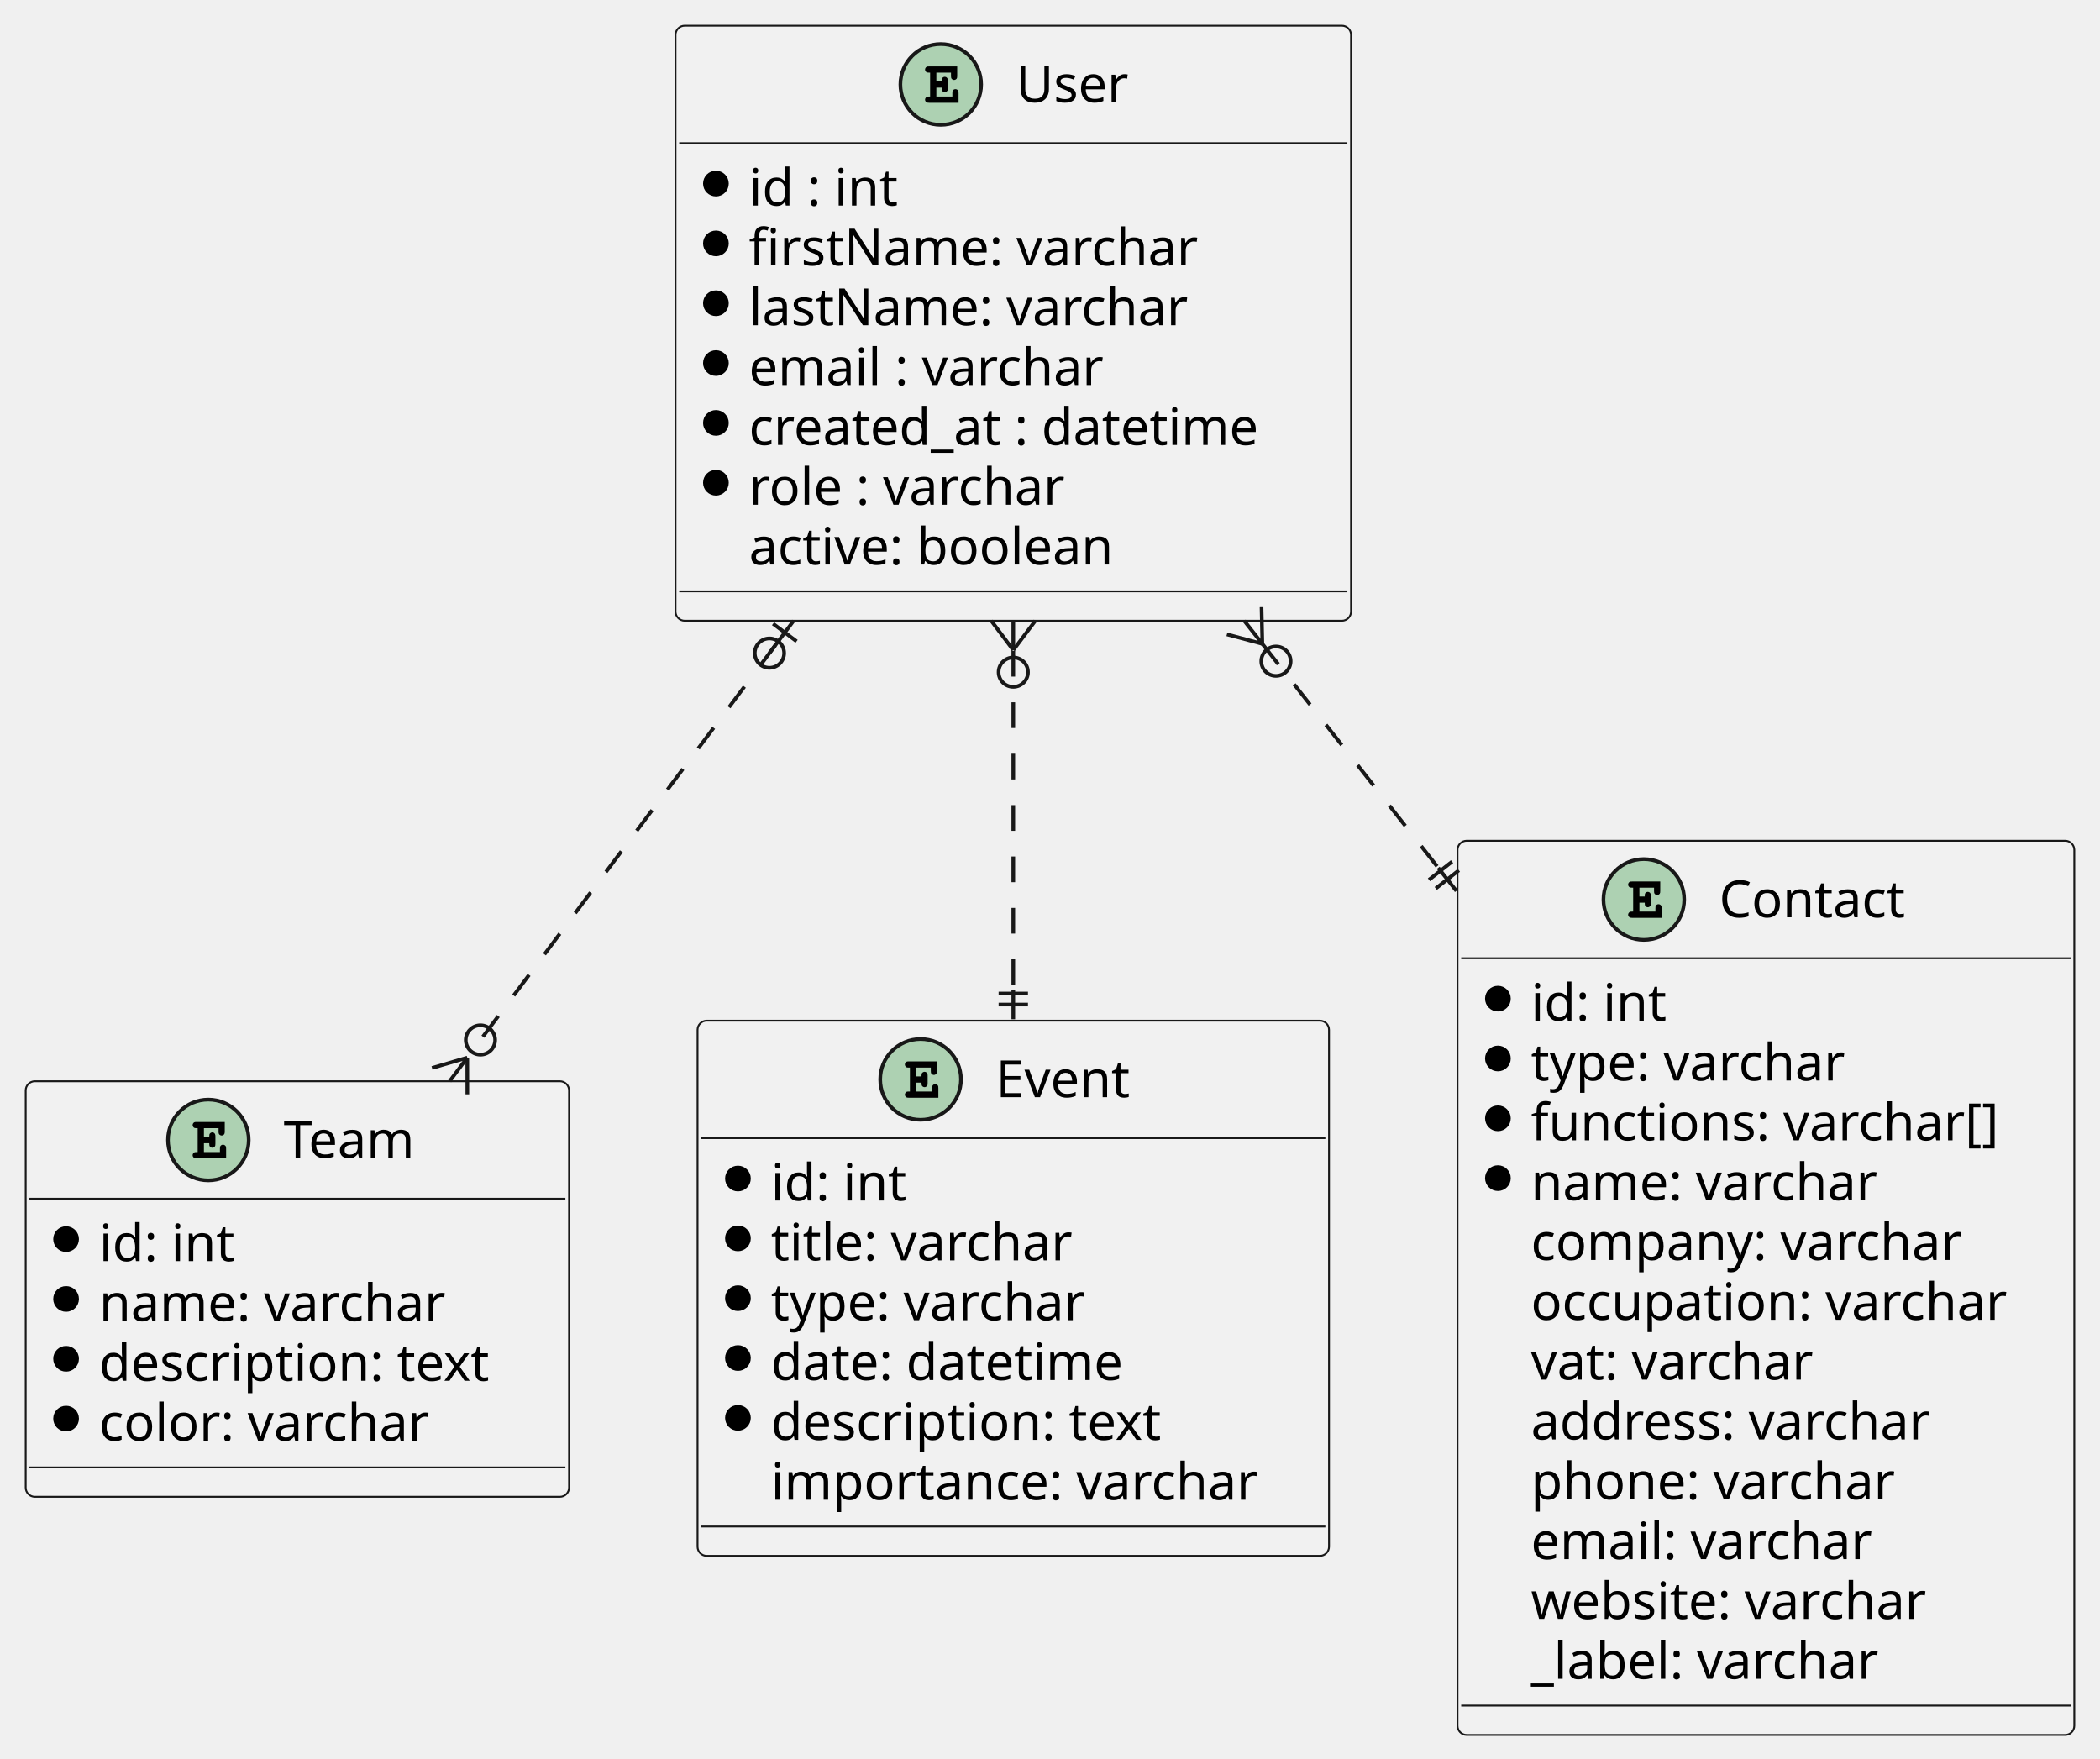
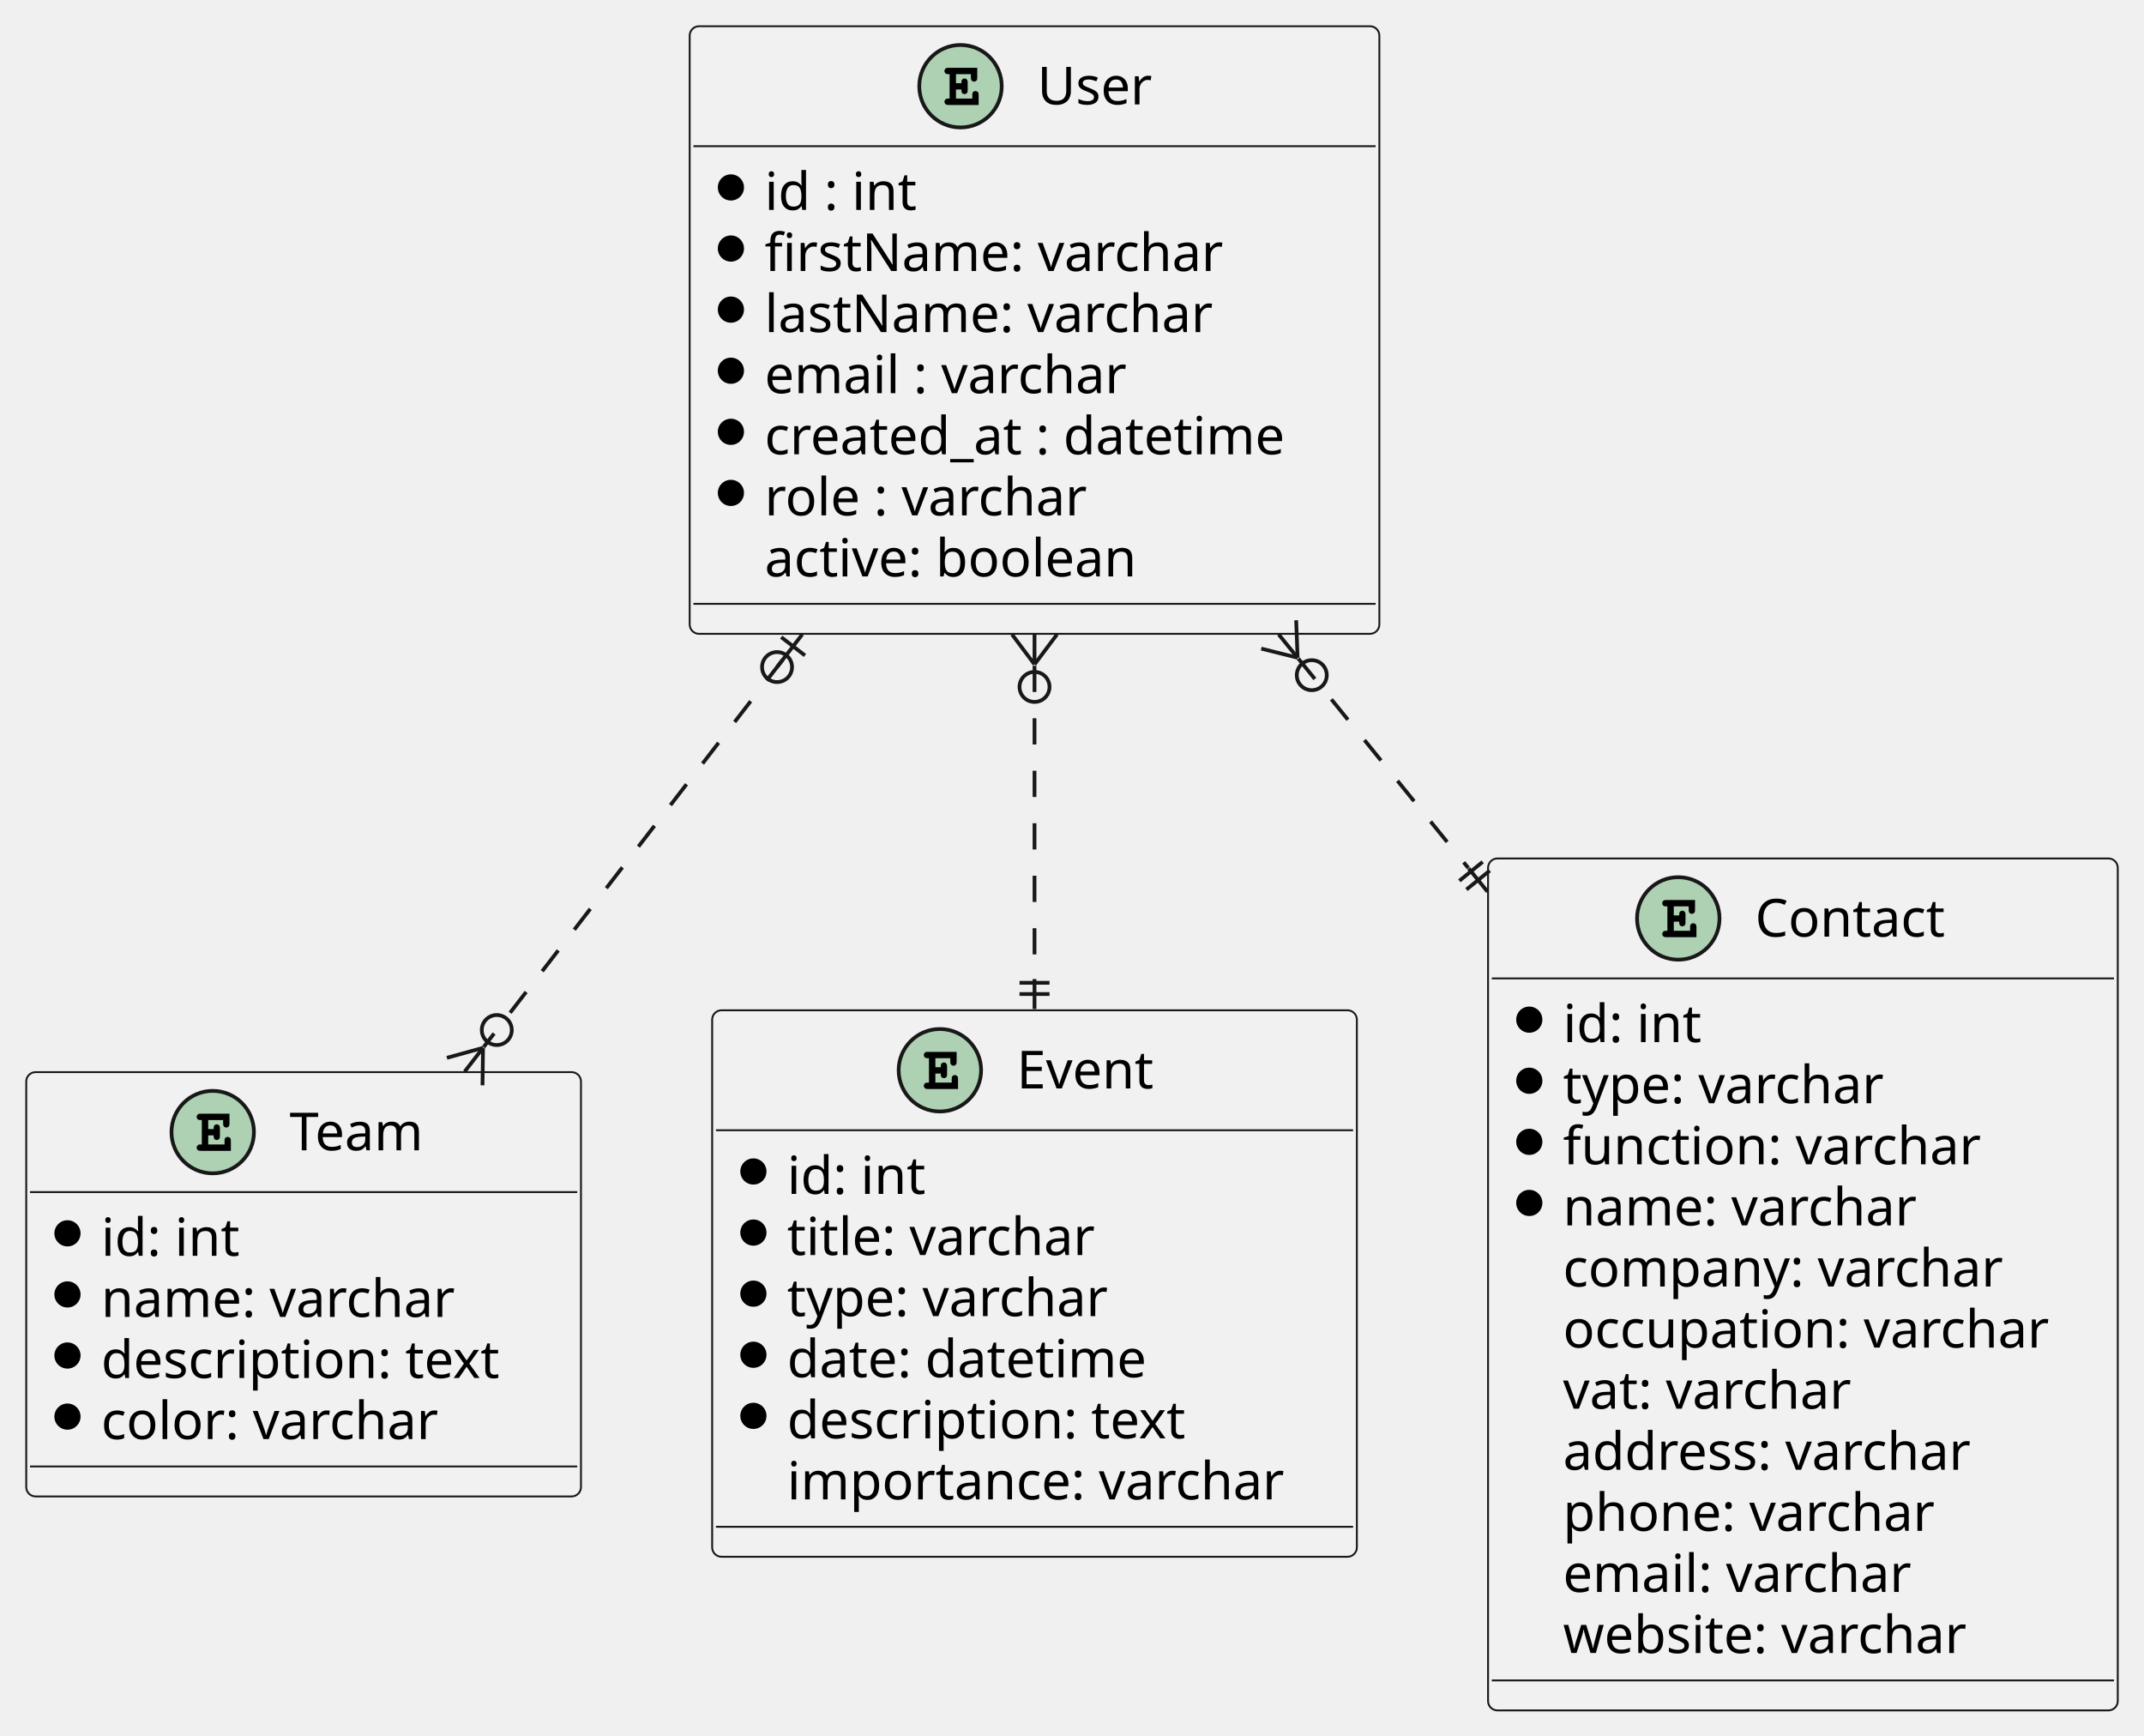
- <svg xmlns="http://www.w3.org/2000/svg" contentStyleType="text/css" height="479px" preserveAspectRatio="none" style="width:572px;height:479px;" version="1.1" viewBox="0 0 572 479" width="572px" zoomAndPan="magnify">
+ <svg xmlns="http://www.w3.org/2000/svg" contentStyleType="text/css" height="463px" preserveAspectRatio="none" style="width:572px;height:463px;" version="1.1" viewBox="0 0 572 463" width="572px" zoomAndPan="magnify">
  <defs>
    <style type="text/css">*.f_f1f1f1_070707 {fill:#f1f1f1;}*.s_181818_e7e7e7 {stroke:#181818;}*.f_add1b2_2e5233 {fill:#add1b2;}*.f_000000_ffffff {fill:#000000;}@media (prefers-color-scheme:dark) {*.f_f1f1f1_070707 {fill:#070707;}*.s_181818_e7e7e7 {stroke:#e7e7e7;}*.f_add1b2_2e5233 {fill:#2e5233;}*.f_000000_ffffff {fill:#ffffff;}}</style>
  </defs>
  <g>
    <g id="elem_User">
      <rect class="f_f1f1f1_070707 s_181818_e7e7e7" codeLine="5" height="162.078" id="User" rx="2.5" ry="2.5" style="stroke-width:0.5;" width="184" x="184" y="7" />
      <ellipse class="f_add1b2_2e5233 s_181818_e7e7e7" cx="256.25" cy="23" rx="11" ry="11" style="stroke-width:1.0;" />
      <path class="f_000000_ffffff" d="M255.047,23.875 L256.5,23.875 L256.5,23.984 C256.5,24.391 256.531,24.547 256.609,24.703 C256.766,24.953 257.047,25.109 257.344,25.109 C257.594,25.109 257.859,24.969 258.016,24.75 C258.141,24.594 258.172,24.438 258.172,23.984 L258.172,22.062 C258.172,21.906 258.172,21.859 258.156,21.703 C258.094,21.234 257.781,20.922 257.328,20.922 C257.078,20.922 256.812,21.062 256.641,21.281 C256.531,21.453 256.5,21.609 256.5,22.062 L256.5,22.188 L255.047,22.188 L255.047,19.781 L259.031,19.781 L259.031,20.641 C259.031,21.047 259.062,21.219 259.141,21.375 C259.312,21.625 259.594,21.781 259.875,21.781 C260.141,21.781 260.406,21.641 260.578,21.422 C260.688,21.25 260.719,21.109 260.719,20.641 L260.719,18.094 L253.094,18.094 C252.656,18.094 252.531,18.109 252.375,18.203 C252.125,18.359 251.969,18.656 251.969,18.938 C251.969,19.219 252.109,19.469 252.328,19.641 C252.484,19.75 252.672,19.781 253.094,19.781 L253.344,19.781 L253.344,26.297 L253.094,26.297 C252.688,26.297 252.531,26.312 252.375,26.422 C252.125,26.594 251.969,26.859 251.969,27.156 C251.969,27.422 252.109,27.672 252.328,27.828 C252.469,27.953 252.703,28 253.094,28 L261.094,28 L261.094,25.422 C261.094,24.984 261.062,24.844 260.984,24.688 C260.812,24.438 260.531,24.281 260.25,24.281 C259.984,24.281 259.719,24.391 259.547,24.641 C259.438,24.797 259.406,24.938 259.406,25.422 L259.406,26.297 L255.047,26.297 L255.047,23.875 Z " />
      <text class="f_000000_ffffff" font-family="sans-serif" font-size="14" lengthAdjust="spacing" textLength="31" x="276.75" y="27.847">User</text>
      <line class="s_181818_e7e7e7" style="stroke-width:0.5;" x1="185" x2="367" y1="39" y2="39" />
      <ellipse cx="195" cy="50" fill="#000000" rx="3" ry="3" style="stroke:#000000;stroke-width:1.0;" />
      <text class="f_000000_ffffff" font-family="sans-serif" font-size="14" lengthAdjust="spacing" textLength="46" x="204" y="55.995">id : int</text>
      <ellipse cx="195" cy="66.297" fill="#000000" rx="3" ry="3" style="stroke:#000000;stroke-width:1.0;" />
      <text class="f_000000_ffffff" font-family="sans-serif" font-size="14" lengthAdjust="spacing" textLength="133" x="204" y="72.292">firstName: varchar</text>
      <ellipse cx="195" cy="82.594" fill="#000000" rx="3" ry="3" style="stroke:#000000;stroke-width:1.0;" />
      <text class="f_000000_ffffff" font-family="sans-serif" font-size="14" lengthAdjust="spacing" textLength="129" x="204" y="88.589">lastName: varchar</text>
      <ellipse cx="195" cy="98.891" fill="#000000" rx="3" ry="3" style="stroke:#000000;stroke-width:1.0;" />
      <text class="f_000000_ffffff" font-family="sans-serif" font-size="14" lengthAdjust="spacing" textLength="105" x="204" y="104.886">email : varchar</text>
      <ellipse cx="195" cy="115.188" fill="#000000" rx="3" ry="3" style="stroke:#000000;stroke-width:1.0;" />
      <text class="f_000000_ffffff" font-family="sans-serif" font-size="14" lengthAdjust="spacing" textLength="158" x="204" y="121.183">created_at : datetime</text>
      <ellipse cx="195" cy="131.484" fill="#000000" rx="3" ry="3" style="stroke:#000000;stroke-width:1.0;" />
      <text class="f_000000_ffffff" font-family="sans-serif" font-size="14" lengthAdjust="spacing" textLength="94" x="204" y="137.48">role : varchar</text>
      <text class="f_000000_ffffff" font-family="sans-serif" font-size="14" lengthAdjust="spacing" textLength="111" x="204" y="153.776">active: boolean</text>
      <line class="s_181818_e7e7e7" style="stroke-width:0.5;" x1="185" x2="367" y1="161.078" y2="161.078" />
    </g>
    <g id="elem_Team">
-       <rect class="f_f1f1f1_070707 s_181818_e7e7e7" codeLine="17" height="113.188" id="Team" rx="2.5" ry="2.5" style="stroke-width:0.5;" width="148" x="7" y="294.5" />
-       <ellipse class="f_add1b2_2e5233 s_181818_e7e7e7" cx="56.75" cy="310.5" rx="11" ry="11" style="stroke-width:1.0;" />
-       <path class="f_000000_ffffff" d="M55.547,311.375 L57,311.375 L57,311.484 C57,311.891 57.031,312.047 57.109,312.203 C57.266,312.453 57.547,312.609 57.844,312.609 C58.094,312.609 58.359,312.469 58.516,312.25 C58.641,312.094 58.672,311.938 58.672,311.484 L58.672,309.562 C58.672,309.406 58.672,309.359 58.656,309.203 C58.594,308.734 58.281,308.422 57.828,308.422 C57.578,308.422 57.312,308.562 57.141,308.781 C57.031,308.953 57,309.109 57,309.562 L57,309.688 L55.547,309.688 L55.547,307.281 L59.531,307.281 L59.531,308.141 C59.531,308.547 59.562,308.719 59.641,308.875 C59.812,309.125 60.094,309.281 60.375,309.281 C60.641,309.281 60.906,309.141 61.078,308.922 C61.188,308.75 61.219,308.609 61.219,308.141 L61.219,305.594 L53.594,305.594 C53.156,305.594 53.031,305.609 52.875,305.703 C52.625,305.859 52.469,306.156 52.469,306.438 C52.469,306.719 52.609,306.969 52.828,307.141 C52.984,307.25 53.172,307.281 53.594,307.281 L53.844,307.281 L53.844,313.797 L53.594,313.797 C53.188,313.797 53.031,313.812 52.875,313.922 C52.625,314.094 52.469,314.359 52.469,314.656 C52.469,314.922 52.609,315.172 52.828,315.328 C52.969,315.453 53.203,315.5 53.594,315.5 L61.594,315.5 L61.594,312.922 C61.594,312.484 61.562,312.344 61.484,312.188 C61.312,311.938 61.031,311.781 60.75,311.781 C60.484,311.781 60.219,311.891 60.047,312.141 C59.938,312.297 59.906,312.438 59.906,312.922 L59.906,313.797 L55.547,313.797 L55.547,311.375 Z " />
-       <text class="f_000000_ffffff" font-family="sans-serif" font-size="14" lengthAdjust="spacing" textLength="40" x="77.25" y="315.347">Team</text>
-       <line class="s_181818_e7e7e7" style="stroke-width:0.5;" x1="8" x2="154" y1="326.5" y2="326.5" />
-       <ellipse cx="18" cy="337.5" fill="#000000" rx="3" ry="3" style="stroke:#000000;stroke-width:1.0;" />
-       <text class="f_000000_ffffff" font-family="sans-serif" font-size="14" lengthAdjust="spacing" textLength="42" x="27" y="343.495">id: int</text>
-       <ellipse cx="18" cy="353.797" fill="#000000" rx="3" ry="3" style="stroke:#000000;stroke-width:1.0;" />
-       <text class="f_000000_ffffff" font-family="sans-serif" font-size="14" lengthAdjust="spacing" textLength="102" x="27" y="359.792">name: varchar</text>
-       <ellipse cx="18" cy="370.094" fill="#000000" rx="3" ry="3" style="stroke:#000000;stroke-width:1.0;" />
-       <text class="f_000000_ffffff" font-family="sans-serif" font-size="14" lengthAdjust="spacing" textLength="122" x="27" y="376.089">description: text</text>
-       <ellipse cx="18" cy="386.391" fill="#000000" rx="3" ry="3" style="stroke:#000000;stroke-width:1.0;" />
-       <text class="f_000000_ffffff" font-family="sans-serif" font-size="14" lengthAdjust="spacing" textLength="98" x="27" y="392.386">color: varchar</text>
-       <line class="s_181818_e7e7e7" style="stroke-width:0.5;" x1="8" x2="154" y1="399.688" y2="399.688" />
+       <rect class="f_f1f1f1_070707 s_181818_e7e7e7" codeLine="17" height="113.188" id="Team" rx="2.5" ry="2.5" style="stroke-width:0.5;" width="148" x="7" y="286" />
+       <ellipse class="f_add1b2_2e5233 s_181818_e7e7e7" cx="56.75" cy="302" rx="11" ry="11" style="stroke-width:1.0;" />
+       <path class="f_000000_ffffff" d="M55.547,302.875 L57,302.875 L57,302.984 C57,303.391 57.031,303.547 57.109,303.703 C57.266,303.953 57.547,304.109 57.844,304.109 C58.094,304.109 58.359,303.969 58.516,303.75 C58.641,303.594 58.672,303.438 58.672,302.984 L58.672,301.062 C58.672,300.906 58.672,300.859 58.656,300.703 C58.594,300.234 58.281,299.922 57.828,299.922 C57.578,299.922 57.312,300.062 57.141,300.281 C57.031,300.453 57,300.609 57,301.062 L57,301.188 L55.547,301.188 L55.547,298.781 L59.531,298.781 L59.531,299.641 C59.531,300.047 59.562,300.219 59.641,300.375 C59.812,300.625 60.094,300.781 60.375,300.781 C60.641,300.781 60.906,300.641 61.078,300.422 C61.188,300.25 61.219,300.109 61.219,299.641 L61.219,297.094 L53.594,297.094 C53.156,297.094 53.031,297.109 52.875,297.203 C52.625,297.359 52.469,297.656 52.469,297.938 C52.469,298.219 52.609,298.469 52.828,298.641 C52.984,298.75 53.172,298.781 53.594,298.781 L53.844,298.781 L53.844,305.297 L53.594,305.297 C53.188,305.297 53.031,305.312 52.875,305.422 C52.625,305.594 52.469,305.859 52.469,306.156 C52.469,306.422 52.609,306.672 52.828,306.828 C52.969,306.953 53.203,307 53.594,307 L61.594,307 L61.594,304.422 C61.594,303.984 61.562,303.844 61.484,303.688 C61.312,303.438 61.031,303.281 60.75,303.281 C60.484,303.281 60.219,303.391 60.047,303.641 C59.938,303.797 59.906,303.938 59.906,304.422 L59.906,305.297 L55.547,305.297 L55.547,302.875 Z " />
+       <text class="f_000000_ffffff" font-family="sans-serif" font-size="14" lengthAdjust="spacing" textLength="40" x="77.25" y="306.847">Team</text>
+       <line class="s_181818_e7e7e7" style="stroke-width:0.5;" x1="8" x2="154" y1="318" y2="318" />
+       <ellipse cx="18" cy="329" fill="#000000" rx="3" ry="3" style="stroke:#000000;stroke-width:1.0;" />
+       <text class="f_000000_ffffff" font-family="sans-serif" font-size="14" lengthAdjust="spacing" textLength="42" x="27" y="334.995">id: int</text>
+       <ellipse cx="18" cy="345.297" fill="#000000" rx="3" ry="3" style="stroke:#000000;stroke-width:1.0;" />
+       <text class="f_000000_ffffff" font-family="sans-serif" font-size="14" lengthAdjust="spacing" textLength="102" x="27" y="351.292">name: varchar</text>
+       <ellipse cx="18" cy="361.594" fill="#000000" rx="3" ry="3" style="stroke:#000000;stroke-width:1.0;" />
+       <text class="f_000000_ffffff" font-family="sans-serif" font-size="14" lengthAdjust="spacing" textLength="122" x="27" y="367.589">description: text</text>
+       <ellipse cx="18" cy="377.891" fill="#000000" rx="3" ry="3" style="stroke:#000000;stroke-width:1.0;" />
+       <text class="f_000000_ffffff" font-family="sans-serif" font-size="14" lengthAdjust="spacing" textLength="98" x="27" y="383.886">color: varchar</text>
+       <line class="s_181818_e7e7e7" style="stroke-width:0.5;" x1="8" x2="154" y1="391.188" y2="391.188" />
    </g>
    <g id="elem_Event">
-       <rect class="f_f1f1f1_070707 s_181818_e7e7e7" codeLine="26" height="145.781" id="Event" rx="2.5" ry="2.5" style="stroke-width:0.5;" width="172" x="190" y="278" />
-       <ellipse class="f_add1b2_2e5233 s_181818_e7e7e7" cx="250.75" cy="294" rx="11" ry="11" style="stroke-width:1.0;" />
-       <path class="f_000000_ffffff" d="M249.547,294.875 L251,294.875 L251,294.984 C251,295.391 251.031,295.547 251.109,295.703 C251.266,295.953 251.547,296.109 251.844,296.109 C252.094,296.109 252.359,295.969 252.516,295.75 C252.641,295.594 252.672,295.438 252.672,294.984 L252.672,293.062 C252.672,292.906 252.672,292.859 252.656,292.703 C252.594,292.234 252.281,291.922 251.828,291.922 C251.578,291.922 251.312,292.062 251.141,292.281 C251.031,292.453 251,292.609 251,293.062 L251,293.188 L249.547,293.188 L249.547,290.781 L253.531,290.781 L253.531,291.641 C253.531,292.047 253.562,292.219 253.641,292.375 C253.812,292.625 254.094,292.781 254.375,292.781 C254.641,292.781 254.906,292.641 255.078,292.422 C255.188,292.25 255.219,292.109 255.219,291.641 L255.219,289.094 L247.594,289.094 C247.156,289.094 247.031,289.109 246.875,289.203 C246.625,289.359 246.469,289.656 246.469,289.938 C246.469,290.219 246.609,290.469 246.828,290.641 C246.984,290.75 247.172,290.781 247.594,290.781 L247.844,290.781 L247.844,297.297 L247.594,297.297 C247.188,297.297 247.031,297.312 246.875,297.422 C246.625,297.594 246.469,297.859 246.469,298.156 C246.469,298.422 246.609,298.672 246.828,298.828 C246.969,298.953 247.203,299 247.594,299 L255.594,299 L255.594,296.422 C255.594,295.984 255.562,295.844 255.484,295.688 C255.312,295.438 255.031,295.281 254.75,295.281 C254.484,295.281 254.219,295.391 254.047,295.641 C253.938,295.797 253.906,295.938 253.906,296.422 L253.906,297.297 L249.547,297.297 L249.547,294.875 Z " />
-       <text class="f_000000_ffffff" font-family="sans-serif" font-size="14" lengthAdjust="spacing" textLength="42" x="271.25" y="298.847">Event</text>
-       <line class="s_181818_e7e7e7" style="stroke-width:0.5;" x1="191" x2="361" y1="310" y2="310" />
-       <ellipse cx="201" cy="321" fill="#000000" rx="3" ry="3" style="stroke:#000000;stroke-width:1.0;" />
-       <text class="f_000000_ffffff" font-family="sans-serif" font-size="14" lengthAdjust="spacing" textLength="42" x="210" y="326.995">id: int</text>
-       <ellipse cx="201" cy="337.297" fill="#000000" rx="3" ry="3" style="stroke:#000000;stroke-width:1.0;" />
-       <text class="f_000000_ffffff" font-family="sans-serif" font-size="14" lengthAdjust="spacing" textLength="93" x="210" y="343.292">title: varchar</text>
-       <ellipse cx="201" cy="353.594" fill="#000000" rx="3" ry="3" style="stroke:#000000;stroke-width:1.0;" />
-       <text class="f_000000_ffffff" font-family="sans-serif" font-size="14" lengthAdjust="spacing" textLength="96" x="210" y="359.589">type: varchar</text>
-       <ellipse cx="201" cy="369.891" fill="#000000" rx="3" ry="3" style="stroke:#000000;stroke-width:1.0;" />
-       <text class="f_000000_ffffff" font-family="sans-serif" font-size="14" lengthAdjust="spacing" textLength="109" x="210" y="375.886">date: datetime</text>
-       <ellipse cx="201" cy="386.188" fill="#000000" rx="3" ry="3" style="stroke:#000000;stroke-width:1.0;" />
-       <text class="f_000000_ffffff" font-family="sans-serif" font-size="14" lengthAdjust="spacing" textLength="122" x="210" y="392.183">description: text</text>
-       <text class="f_000000_ffffff" font-family="sans-serif" font-size="14" lengthAdjust="spacing" textLength="146" x="210" y="408.479">importance: varchar</text>
-       <line class="s_181818_e7e7e7" style="stroke-width:0.5;" x1="191" x2="361" y1="415.781" y2="415.781" />
+       <rect class="f_f1f1f1_070707 s_181818_e7e7e7" codeLine="26" height="145.781" id="Event" rx="2.5" ry="2.5" style="stroke-width:0.5;" width="172" x="190" y="269.5" />
+       <ellipse class="f_add1b2_2e5233 s_181818_e7e7e7" cx="250.75" cy="285.5" rx="11" ry="11" style="stroke-width:1.0;" />
+       <path class="f_000000_ffffff" d="M249.547,286.375 L251,286.375 L251,286.484 C251,286.891 251.031,287.047 251.109,287.203 C251.266,287.453 251.547,287.609 251.844,287.609 C252.094,287.609 252.359,287.469 252.516,287.25 C252.641,287.094 252.672,286.938 252.672,286.484 L252.672,284.562 C252.672,284.406 252.672,284.359 252.656,284.203 C252.594,283.734 252.281,283.422 251.828,283.422 C251.578,283.422 251.312,283.562 251.141,283.781 C251.031,283.953 251,284.109 251,284.562 L251,284.688 L249.547,284.688 L249.547,282.281 L253.531,282.281 L253.531,283.141 C253.531,283.547 253.562,283.719 253.641,283.875 C253.812,284.125 254.094,284.281 254.375,284.281 C254.641,284.281 254.906,284.141 255.078,283.922 C255.188,283.75 255.219,283.609 255.219,283.141 L255.219,280.594 L247.594,280.594 C247.156,280.594 247.031,280.609 246.875,280.703 C246.625,280.859 246.469,281.156 246.469,281.438 C246.469,281.719 246.609,281.969 246.828,282.141 C246.984,282.25 247.172,282.281 247.594,282.281 L247.844,282.281 L247.844,288.797 L247.594,288.797 C247.188,288.797 247.031,288.812 246.875,288.922 C246.625,289.094 246.469,289.359 246.469,289.656 C246.469,289.922 246.609,290.172 246.828,290.328 C246.969,290.453 247.203,290.5 247.594,290.5 L255.594,290.5 L255.594,287.922 C255.594,287.484 255.562,287.344 255.484,287.188 C255.312,286.938 255.031,286.781 254.75,286.781 C254.484,286.781 254.219,286.891 254.047,287.141 C253.938,287.297 253.906,287.438 253.906,287.922 L253.906,288.797 L249.547,288.797 L249.547,286.375 Z " />
+       <text class="f_000000_ffffff" font-family="sans-serif" font-size="14" lengthAdjust="spacing" textLength="42" x="271.25" y="290.347">Event</text>
+       <line class="s_181818_e7e7e7" style="stroke-width:0.5;" x1="191" x2="361" y1="301.5" y2="301.5" />
+       <ellipse cx="201" cy="312.5" fill="#000000" rx="3" ry="3" style="stroke:#000000;stroke-width:1.0;" />
+       <text class="f_000000_ffffff" font-family="sans-serif" font-size="14" lengthAdjust="spacing" textLength="42" x="210" y="318.495">id: int</text>
+       <ellipse cx="201" cy="328.797" fill="#000000" rx="3" ry="3" style="stroke:#000000;stroke-width:1.0;" />
+       <text class="f_000000_ffffff" font-family="sans-serif" font-size="14" lengthAdjust="spacing" textLength="93" x="210" y="334.792">title: varchar</text>
+       <ellipse cx="201" cy="345.094" fill="#000000" rx="3" ry="3" style="stroke:#000000;stroke-width:1.0;" />
+       <text class="f_000000_ffffff" font-family="sans-serif" font-size="14" lengthAdjust="spacing" textLength="96" x="210" y="351.089">type: varchar</text>
+       <ellipse cx="201" cy="361.391" fill="#000000" rx="3" ry="3" style="stroke:#000000;stroke-width:1.0;" />
+       <text class="f_000000_ffffff" font-family="sans-serif" font-size="14" lengthAdjust="spacing" textLength="109" x="210" y="367.386">date: datetime</text>
+       <ellipse cx="201" cy="377.688" fill="#000000" rx="3" ry="3" style="stroke:#000000;stroke-width:1.0;" />
+       <text class="f_000000_ffffff" font-family="sans-serif" font-size="14" lengthAdjust="spacing" textLength="122" x="210" y="383.683">description: text</text>
+       <text class="f_000000_ffffff" font-family="sans-serif" font-size="14" lengthAdjust="spacing" textLength="146" x="210" y="399.979">importance: varchar</text>
+       <line class="s_181818_e7e7e7" style="stroke-width:0.5;" x1="191" x2="361" y1="407.281" y2="407.281" />
    </g>
    <g id="elem_Contact">
-       <rect class="f_f1f1f1_070707 s_181818_e7e7e7" codeLine="37" height="243.562" id="Contact" rx="2.5" ry="2.5" style="stroke-width:0.5;" width="168" x="397" y="229" />
+       <rect class="f_f1f1f1_070707 s_181818_e7e7e7" codeLine="37" height="227.266" id="Contact" rx="2.5" ry="2.5" style="stroke-width:0.5;" width="168" x="397" y="229" />
      <ellipse class="f_add1b2_2e5233 s_181818_e7e7e7" cx="447.75" cy="245" rx="11" ry="11" style="stroke-width:1.0;" />
      <path class="f_000000_ffffff" d="M446.547,245.875 L448,245.875 L448,245.984 C448,246.391 448.031,246.547 448.109,246.703 C448.266,246.953 448.547,247.109 448.844,247.109 C449.094,247.109 449.359,246.969 449.516,246.75 C449.641,246.594 449.672,246.438 449.672,245.984 L449.672,244.062 C449.672,243.906 449.672,243.859 449.656,243.703 C449.594,243.234 449.281,242.922 448.828,242.922 C448.578,242.922 448.312,243.062 448.141,243.281 C448.031,243.453 448,243.609 448,244.062 L448,244.188 L446.547,244.188 L446.547,241.781 L450.531,241.781 L450.531,242.641 C450.531,243.047 450.562,243.219 450.641,243.375 C450.812,243.625 451.094,243.781 451.375,243.781 C451.641,243.781 451.906,243.641 452.078,243.422 C452.188,243.25 452.219,243.109 452.219,242.641 L452.219,240.094 L444.594,240.094 C444.156,240.094 444.031,240.109 443.875,240.203 C443.625,240.359 443.469,240.656 443.469,240.938 C443.469,241.219 443.609,241.469 443.828,241.641 C443.984,241.75 444.172,241.781 444.594,241.781 L444.844,241.781 L444.844,248.297 L444.594,248.297 C444.188,248.297 444.031,248.312 443.875,248.422 C443.625,248.594 443.469,248.859 443.469,249.156 C443.469,249.422 443.609,249.672 443.828,249.828 C443.969,249.953 444.203,250 444.594,250 L452.594,250 L452.594,247.422 C452.594,246.984 452.562,246.844 452.484,246.688 C452.312,246.438 452.031,246.281 451.75,246.281 C451.484,246.281 451.219,246.391 451.047,246.641 C450.938,246.797 450.906,246.938 450.906,247.422 L450.906,248.297 L446.547,248.297 L446.547,245.875 Z " />
      <text class="f_000000_ffffff" font-family="sans-serif" font-size="14" lengthAdjust="spacing" textLength="58" x="468.25" y="249.847">Contact</text>
      <line class="s_181818_e7e7e7" style="stroke-width:0.5;" x1="398" x2="564" y1="261" y2="261" />
      <ellipse cx="408" cy="272" fill="#000000" rx="3" ry="3" style="stroke:#000000;stroke-width:1.0;" />
      <text class="f_000000_ffffff" font-family="sans-serif" font-size="14" lengthAdjust="spacing" textLength="42" x="417" y="277.995">id: int</text>
      <ellipse cx="408" cy="288.297" fill="#000000" rx="3" ry="3" style="stroke:#000000;stroke-width:1.0;" />
      <text class="f_000000_ffffff" font-family="sans-serif" font-size="14" lengthAdjust="spacing" textLength="96" x="417" y="294.292">type: varchar</text>
      <ellipse cx="408" cy="304.594" fill="#000000" rx="3" ry="3" style="stroke:#000000;stroke-width:1.0;" />
-       <text class="f_000000_ffffff" font-family="sans-serif" font-size="14" lengthAdjust="spacing" textLength="139" x="417" y="310.589">functions: varchar[]</text>
+       <text class="f_000000_ffffff" font-family="sans-serif" font-size="14" lengthAdjust="spacing" textLength="122" x="417" y="310.589">function: varchar</text>
      <ellipse cx="408" cy="320.891" fill="#000000" rx="3" ry="3" style="stroke:#000000;stroke-width:1.0;" />
      <text class="f_000000_ffffff" font-family="sans-serif" font-size="14" lengthAdjust="spacing" textLength="102" x="417" y="326.886">name: varchar</text>
      <text class="f_000000_ffffff" font-family="sans-serif" font-size="14" lengthAdjust="spacing" textLength="128" x="417" y="343.183">company: varchar</text>
      <text class="f_000000_ffffff" font-family="sans-serif" font-size="14" lengthAdjust="spacing" textLength="142" x="417" y="359.479">occupation: varchar</text>
      <text class="f_000000_ffffff" font-family="sans-serif" font-size="14" lengthAdjust="spacing" textLength="85" x="417" y="375.776">vat: varchar</text>
      <text class="f_000000_ffffff" font-family="sans-serif" font-size="14" lengthAdjust="spacing" textLength="117" x="417" y="392.073">address: varchar</text>
      <text class="f_000000_ffffff" font-family="sans-serif" font-size="14" lengthAdjust="spacing" textLength="108" x="417" y="408.37">phone: varchar</text>
      <text class="f_000000_ffffff" font-family="sans-serif" font-size="14" lengthAdjust="spacing" textLength="101" x="417" y="424.667">email: varchar</text>
      <text class="f_000000_ffffff" font-family="sans-serif" font-size="14" lengthAdjust="spacing" textLength="119" x="417" y="440.964">website: varchar</text>
-       <text class="f_000000_ffffff" font-family="sans-serif" font-size="14" lengthAdjust="spacing" textLength="104" x="417" y="457.261">_label: varchar</text>
-       <line class="s_181818_e7e7e7" style="stroke-width:0.5;" x1="398" x2="564" y1="464.562" y2="464.562" />
+       <line class="s_181818_e7e7e7" style="stroke-width:0.5;" x1="398" x2="564" y1="448.266" y2="448.266" />
    </g>
    <g id="link_User_Team">
-       <path class="s_181818_e7e7e7" codeLine="57" d="M211.142,175.811 C183.735,212.494 152.438,254.383 127.405,287.889 " fill="none" id="User-Team" style="stroke-width:1.0;stroke-dasharray:7.0,7.0;" />
-       <line class="s_181818_e7e7e7" style="stroke-width:1.0;" x1="127.274" x2="127.291" y1="288.066" y2="298.066" />
-       <line class="s_181818_e7e7e7" style="stroke-width:1.0;" x1="127.274" x2="117.679" y1="288.066" y2="290.884" />
-       <line class="s_181818_e7e7e7" style="stroke-width:1.0;" x1="127.274" x2="122.485" y1="288.066" y2="294.475" />
-       <ellipse class="s_181818_e7e7e7" cx="130.865" cy="283.26" fill="none" rx="4" ry="4" style="stroke-width:1.0;" />
-       <line class="s_181818_e7e7e7" style="stroke-width:1.0;" x1="209.584" x2="216.168" y1="177.894" y2="169.082" />
-       <ellipse class="s_181818_e7e7e7" cx="209.584" cy="177.894" fill="none" rx="4" ry="4" style="stroke-width:1.0;" />
-       <line class="s_181818_e7e7e7" style="stroke-width:1.0;" x1="210.569" x2="216.978" y1="169.892" y2="174.681" />
+       <path class="s_181818_e7e7e7" codeLine="56" d="M208.829,175.978 C182.578,209.97 153.069,248.18 129.023,279.316 " fill="none" id="User-Team" style="stroke-width:1.0;stroke-dasharray:7.0,7.0;" />
+       <line class="s_181818_e7e7e7" style="stroke-width:1.0;" x1="128.868" x2="128.727" y1="279.517" y2="289.517" />
+       <line class="s_181818_e7e7e7" style="stroke-width:1.0;" x1="128.868" x2="119.229" y1="279.517" y2="282.182" />
+       <line class="s_181818_e7e7e7" style="stroke-width:1.0;" x1="128.868" x2="123.978" y1="279.517" y2="285.849" />
+       <ellipse class="s_181818_e7e7e7" cx="132.536" cy="274.769" fill="none" rx="4" ry="4" style="stroke-width:1.0;" />
+       <line class="s_181818_e7e7e7" style="stroke-width:1.0;" x1="207.309" x2="214.033" y1="177.946" y2="169.24" />
+       <ellipse class="s_181818_e7e7e7" cx="207.309" cy="177.946" fill="none" rx="4" ry="4" style="stroke-width:1.0;" />
+       <line class="s_181818_e7e7e7" style="stroke-width:1.0;" x1="208.422" x2="214.754" y1="169.961" y2="174.851" />
    </g>
    <g id="link_User_Event">
-       <path class="s_181818_e7e7e7" codeLine="62" d="M276,177.292 C276,207.134 276,240.277 276,269.484 " fill="none" id="User-Event" style="stroke-width:1.0;stroke-dasharray:7.0,7.0;" />
-       <line class="s_181818_e7e7e7" style="stroke-width:1.0;" x1="280" x2="272" y1="273.612" y2="273.612" />
-       <line class="s_181818_e7e7e7" style="stroke-width:1.0;" x1="280" x2="272" y1="270.612" y2="270.612" />
-       <line class="s_181818_e7e7e7" style="stroke-width:1.0;" x1="276" x2="276" y1="269.612" y2="277.612" />
-       <line class="s_181818_e7e7e7" style="stroke-width:1.0;" x1="276" x2="270" y1="177.082" y2="169.082" />
-       <line class="s_181818_e7e7e7" style="stroke-width:1.0;" x1="276" x2="282" y1="177.082" y2="169.082" />
-       <line class="s_181818_e7e7e7" style="stroke-width:1.0;" x1="276" x2="276" y1="177.082" y2="169.082" />
-       <ellipse class="s_181818_e7e7e7" cx="276" cy="183.082" fill="none" rx="4" ry="4" style="stroke-width:1.0;" />
+       <path class="s_181818_e7e7e7" codeLine="61" d="M276,177.6 C276,204.747 276,234.451 276,261.026 " fill="none" id="User-Event" style="stroke-width:1.0;stroke-dasharray:7.0,7.0;" />
+       <line class="s_181818_e7e7e7" style="stroke-width:1.0;" x1="280" x2="272" y1="265.166" y2="265.166" />
+       <line class="s_181818_e7e7e7" style="stroke-width:1.0;" x1="280" x2="272" y1="262.166" y2="262.166" />
+       <line class="s_181818_e7e7e7" style="stroke-width:1.0;" x1="276" x2="276" y1="261.166" y2="269.166" />
+       <line class="s_181818_e7e7e7" style="stroke-width:1.0;" x1="276" x2="270" y1="177.24" y2="169.24" />
+       <line class="s_181818_e7e7e7" style="stroke-width:1.0;" x1="276" x2="282" y1="177.24" y2="169.24" />
+       <line class="s_181818_e7e7e7" style="stroke-width:1.0;" x1="276" x2="276" y1="177.24" y2="169.24" />
+       <ellipse class="s_181818_e7e7e7" cx="276" cy="183.24" fill="none" rx="4" ry="4" style="stroke-width:1.0;" />
    </g>
    <g id="link_User_Contact">
-       <path class="s_181818_e7e7e7" codeLine="67" d="M343.863,175.401 C359.184,194.908 375.676,215.904 391.727,236.34 " fill="none" id="User-Contact" style="stroke-width:1.0;stroke-dasharray:7.0,7.0;" />
-       <line class="s_181818_e7e7e7" style="stroke-width:1.0;" x1="397.367" x2="391.076" y1="237.046" y2="241.987" />
-       <line class="s_181818_e7e7e7" style="stroke-width:1.0;" x1="395.514" x2="389.223" y1="234.686" y2="239.628" />
-       <line class="s_181818_e7e7e7" style="stroke-width:1.0;" x1="391.751" x2="396.692" y1="236.371" y2="242.662" />
-       <line class="s_181818_e7e7e7" style="stroke-width:1.0;" x1="343.841" x2="334.181" y1="175.373" y2="172.788" />
-       <line class="s_181818_e7e7e7" style="stroke-width:1.0;" x1="343.841" x2="343.619" y1="175.373" y2="165.376" />
-       <line class="s_181818_e7e7e7" style="stroke-width:1.0;" x1="343.841" x2="338.9" y1="175.373" y2="169.082" />
-       <ellipse class="s_181818_e7e7e7" cx="347.548" cy="180.092" fill="none" rx="4" ry="4" style="stroke-width:1.0;" />
+       <path class="s_181818_e7e7e7" codeLine="66" d="M346.378,175.686 C360.983,193.675 376.556,212.856 391.735,231.552 " fill="none" id="User-Contact" style="stroke-width:1.0;stroke-dasharray:7.0,7.0;" />
+       <line class="s_181818_e7e7e7" style="stroke-width:1.0;" x1="397.45" x2="391.239" y1="232.244" y2="237.287" />
+       <line class="s_181818_e7e7e7" style="stroke-width:1.0;" x1="395.56" x2="389.349" y1="229.915" y2="234.958" />
+       <line class="s_181818_e7e7e7" style="stroke-width:1.0;" x1="391.824" x2="396.866" y1="231.66" y2="237.871" />
+       <line class="s_181818_e7e7e7" style="stroke-width:1.0;" x1="346.188" x2="336.487" y1="175.45" y2="173.022" />
+       <line class="s_181818_e7e7e7" style="stroke-width:1.0;" x1="346.188" x2="345.803" y1="175.45" y2="165.458" />
+       <line class="s_181818_e7e7e7" style="stroke-width:1.0;" x1="346.188" x2="341.145" y1="175.45" y2="169.24" />
+       <ellipse class="s_181818_e7e7e7" cx="349.97" cy="180.108" fill="none" rx="4" ry="4" style="stroke-width:1.0;" />
    </g>
  </g>
</svg>
